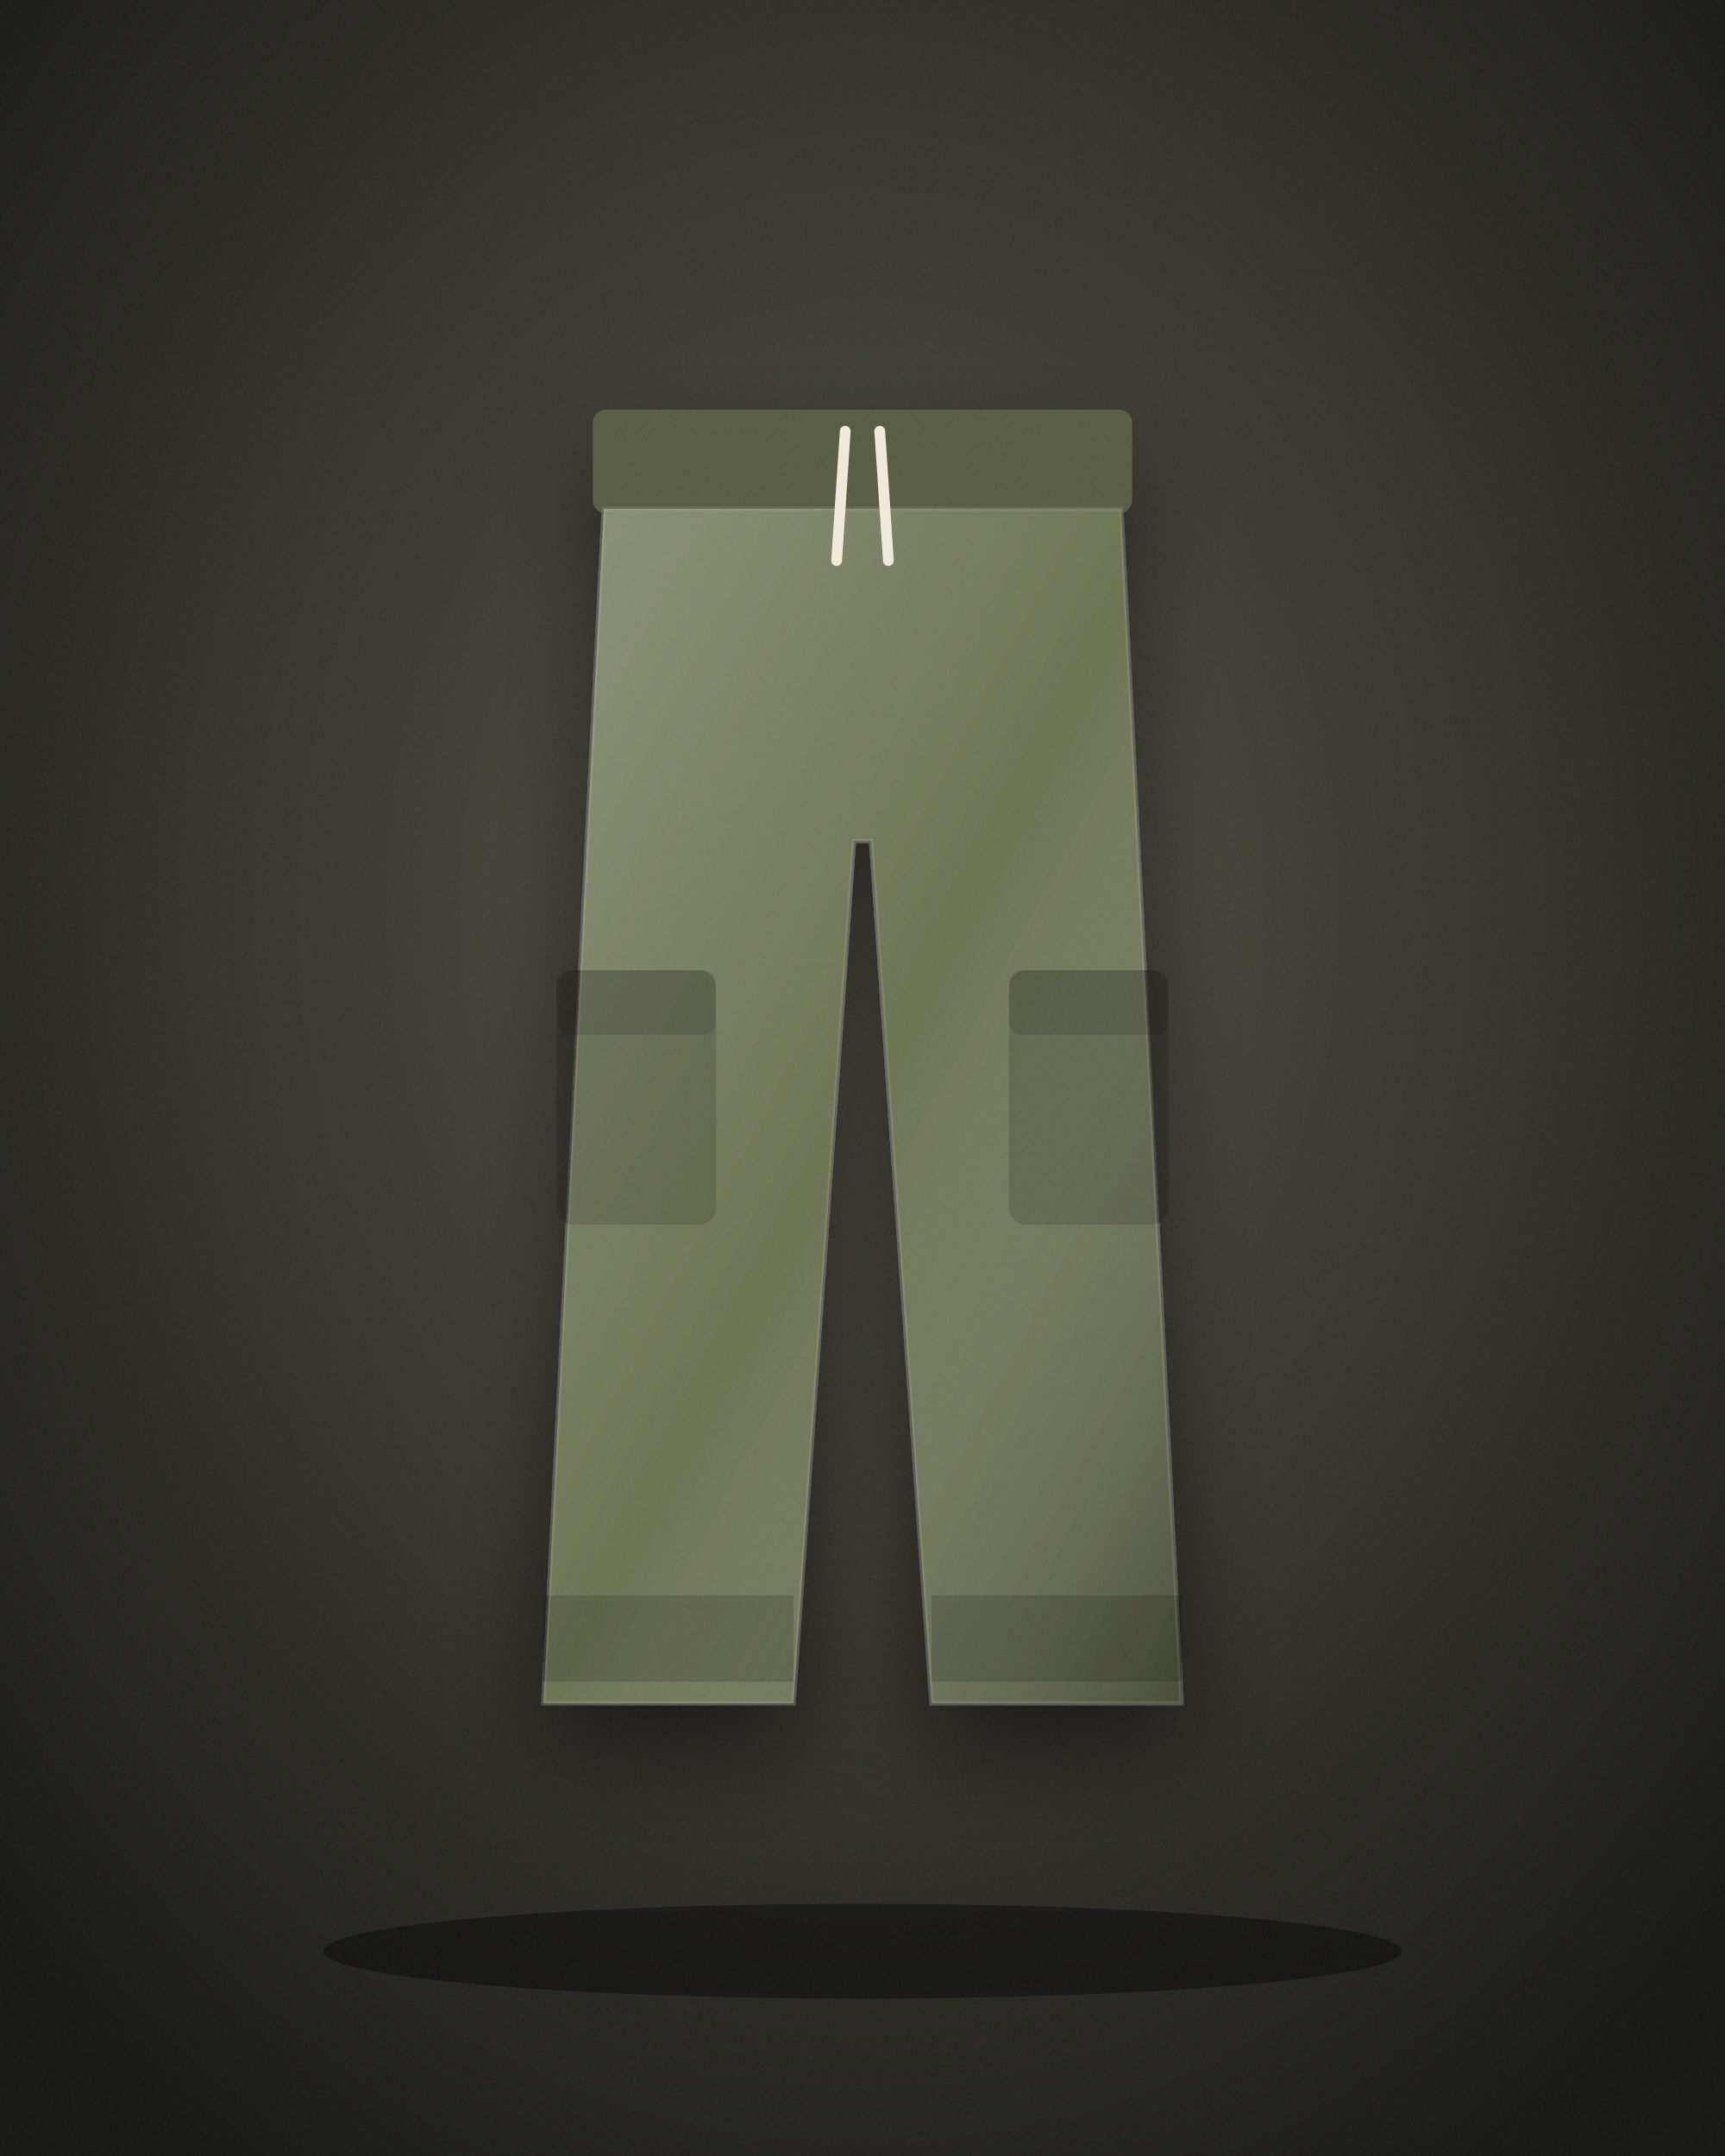
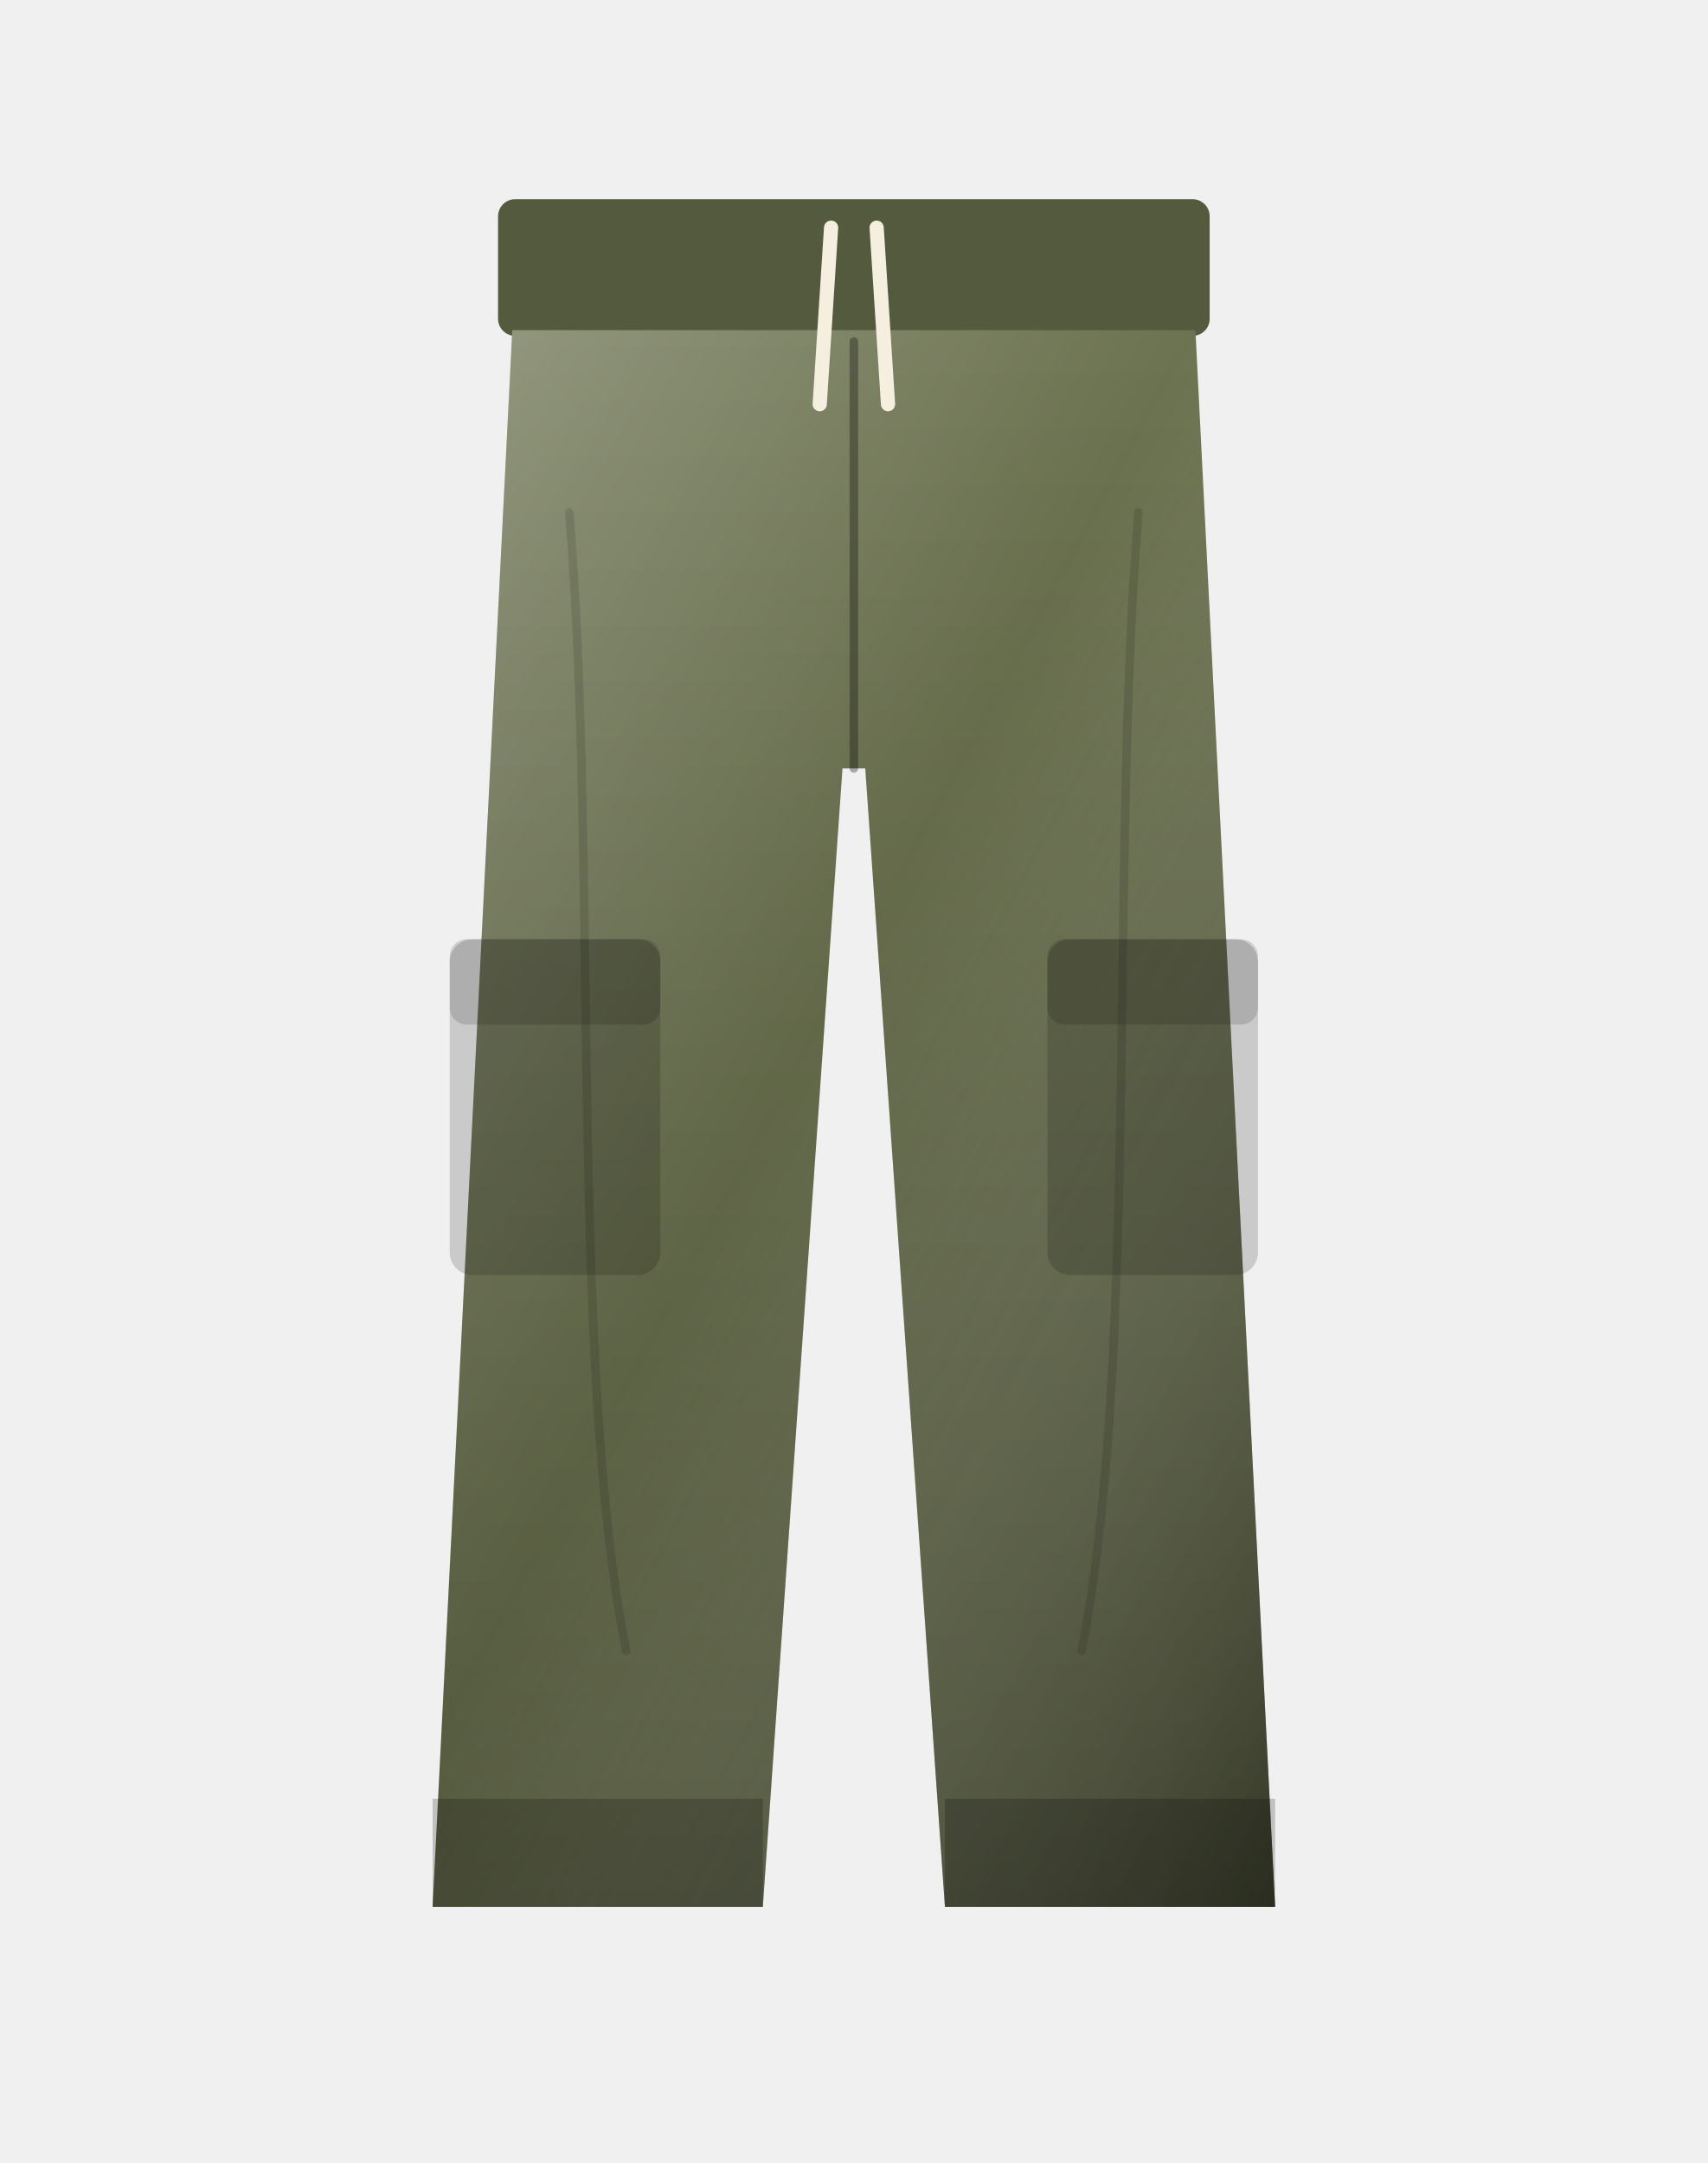
- <svg xmlns="http://www.w3.org/2000/svg" viewBox="0 0 800 1000" width="800" height="1000">
+ <svg xmlns="http://www.w3.org/2000/svg" viewBox="100 120 600 760" width="600" height="760">
  <defs>
-     <radialGradient id="foco" cx="50%" cy="42%" r="70%">
-       <stop offset="0" stop-color="#545246" />
-       <stop offset="1" stop-color="#141412" />
-     </radialGradient>
    <linearGradient id="luz" x1="0" y1="0" x2="1" y2="1">
-       <stop offset="0" stop-color="#fff" stop-opacity=".22" />
-       <stop offset=".5" stop-color="#fff" stop-opacity="0" />
-       <stop offset="1" stop-color="#000" stop-opacity=".35" />
+       <stop offset="0" stop-color="#fff" stop-opacity=".28" />
+       <stop offset=".45" stop-color="#fff" stop-opacity="0" />
+       <stop offset="1" stop-color="#000" stop-opacity=".38" />
    </linearGradient>
-     <filter id="grano">
-       <feTurbulence type="fractalNoise" baseFrequency=".85" numOctaves="2" stitchTiles="stitch" />
-       <feColorMatrix values="0 0 0 0 1  0 0 0 0 1  0 0 0 0 1  0 0 0 .05 0" />
-     </filter>
-     <filter id="sombra" x="-20%" y="-20%" width="140%" height="140%">
-       <feDropShadow dx="0" dy="22" stdDeviation="22" flood-color="#000" flood-opacity=".55" />
-     </filter>
+     <linearGradient id="caida" x1="0" y1="0" x2="0" y2="1">
+       <stop offset="0" stop-color="#000" stop-opacity="0" />
+       <stop offset="1" stop-color="#000" stop-opacity=".22" />
+     </linearGradient>
  </defs>
-   <rect width="800" height="1000" fill="url(#foco)" />
-   <ellipse cx="400" cy="905" rx="250" ry="22" fill="#000" opacity=".45" />
-   <g filter="url(#sombra)">
-     <rect x="275" y="190" width="250" height="48" rx="6" fill="#6a7150" />
-     <rect x="275" y="190" width="250" height="48" rx="6" fill="#000" opacity=".2" />
-     <path d="M280 236 L520 236 L548 790 L432 790 L404 390 L396 390 L368 790 L252 790 Z" fill="#6a7150" />
-     <path d="M280 236 L520 236 L548 790 L432 790 L404 390 L396 390 L368 790 L252 790 Z" fill="url(#luz)" />
-     <path d="M280 236 L520 236 L548 790 L432 790 L404 390 L396 390 L368 790 L252 790 Z" fill="none" stroke="#fff" stroke-opacity=".10" stroke-width="2" />
-     <rect x="258" y="450" width="74" height="118" rx="8" fill="#000" opacity=".14" />
-     <rect x="258" y="450" width="74" height="30" rx="6" fill="#000" opacity=".12" />
-     <rect x="468" y="450" width="74" height="118" rx="8" fill="#000" opacity=".14" />
-     <rect x="468" y="450" width="74" height="30" rx="6" fill="#000" opacity=".12" />
-     <path d="M252 760 L368 760 M432 760 L548 760" stroke="#000" stroke-width="40" opacity=".16" />
-     <path d="M392 200 L388 260 M408 200 L412 260" stroke="#efe9d8" stroke-width="5" stroke-linecap="round" />
-   </g>
-   <rect width="800" height="1000" filter="url(#grano)" />
+   <rect x="275" y="190" width="250" height="48" rx="6" fill="#6c7350" />
+   <rect x="275" y="190" width="250" height="48" rx="6" fill="#000" opacity=".22" />
+   <path d="M280 236 L520 236 L548 790 L432 790 L404 390 L396 390 L368 790 L252 790 Z" fill="#6c7350" />
+   <path d="M280 236 L520 236 L548 790 L432 790 L404 390 L396 390 L368 790 L252 790 Z" fill="url(#luz)" />
+   <path d="M280 236 L520 236 L548 790 L432 790 L404 390 L396 390 L368 790 L252 790 Z" fill="url(#caida)" />
+   <path d="M400 240 L400 390" fill="none" stroke="#000" stroke-width="3" stroke-linecap="round" opacity="0.3" />
+   <rect x="258" y="450" width="74" height="118" rx="8" fill="#000" opacity=".16" />
+   <rect x="258" y="450" width="74" height="30" rx="6" fill="#000" opacity=".14" />
+   <rect x="468" y="450" width="74" height="118" rx="8" fill="#000" opacity=".16" />
+   <rect x="468" y="450" width="74" height="30" rx="6" fill="#000" opacity=".14" />
+   <path d="M300 300 C310 420 300 600 320 700 M500 300 C490 420 500 600 480 700" fill="none" stroke="#000" stroke-width="3" stroke-linecap="round" opacity="0.12" />
+   <path d="M252 752 L368 752 L368 790 L252 790 Z M432 752 L548 752 L548 790 L432 790 Z" fill="#000" opacity=".2" />
+   <path d="M392 200 L388 262 M408 200 L412 262" stroke="#f5efe0" stroke-width="5" stroke-linecap="round" />
</svg>
